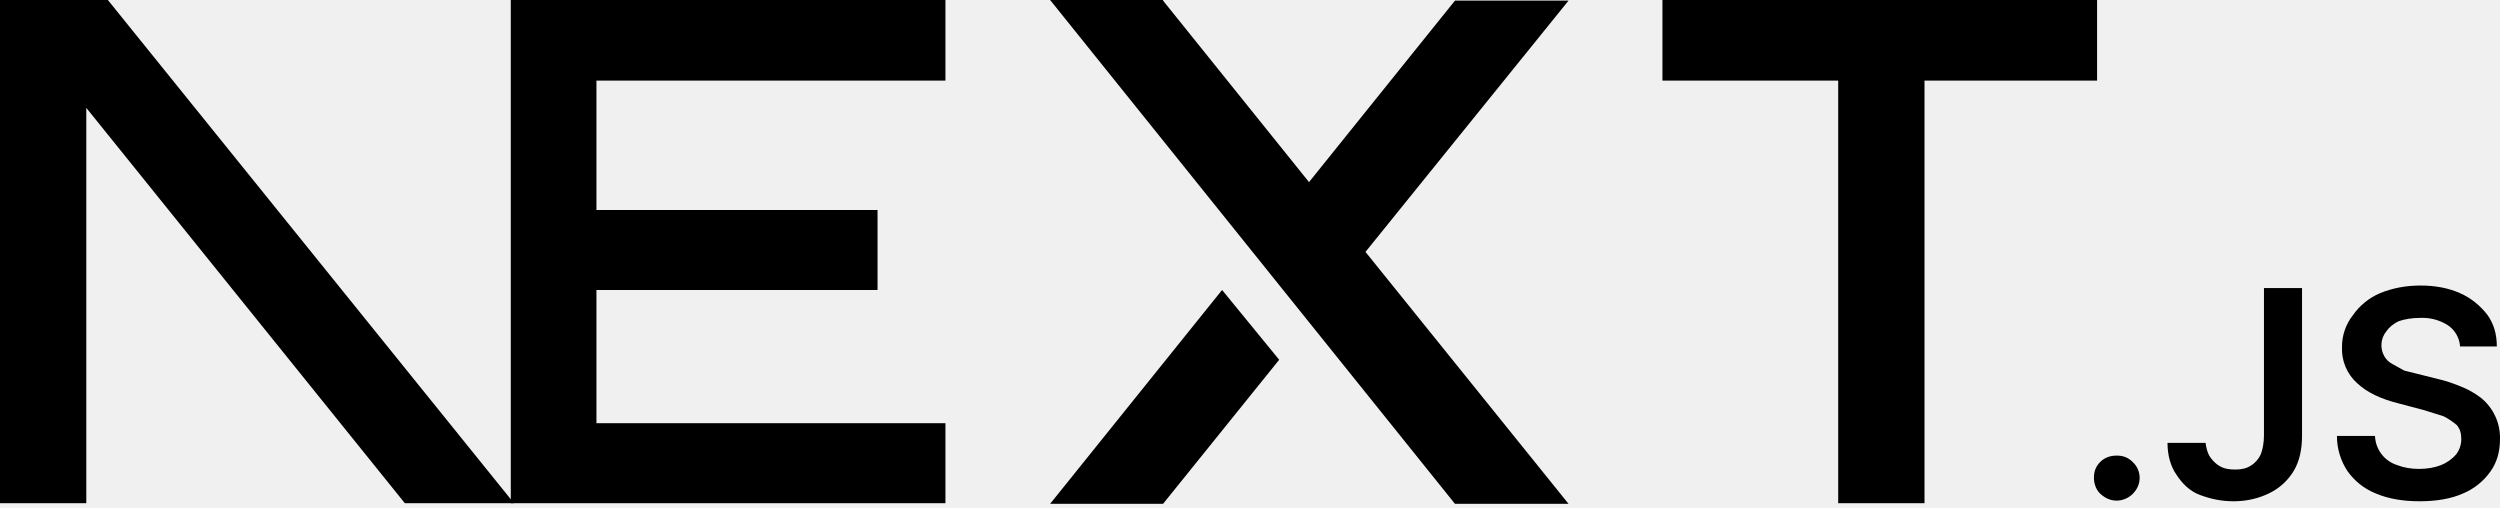
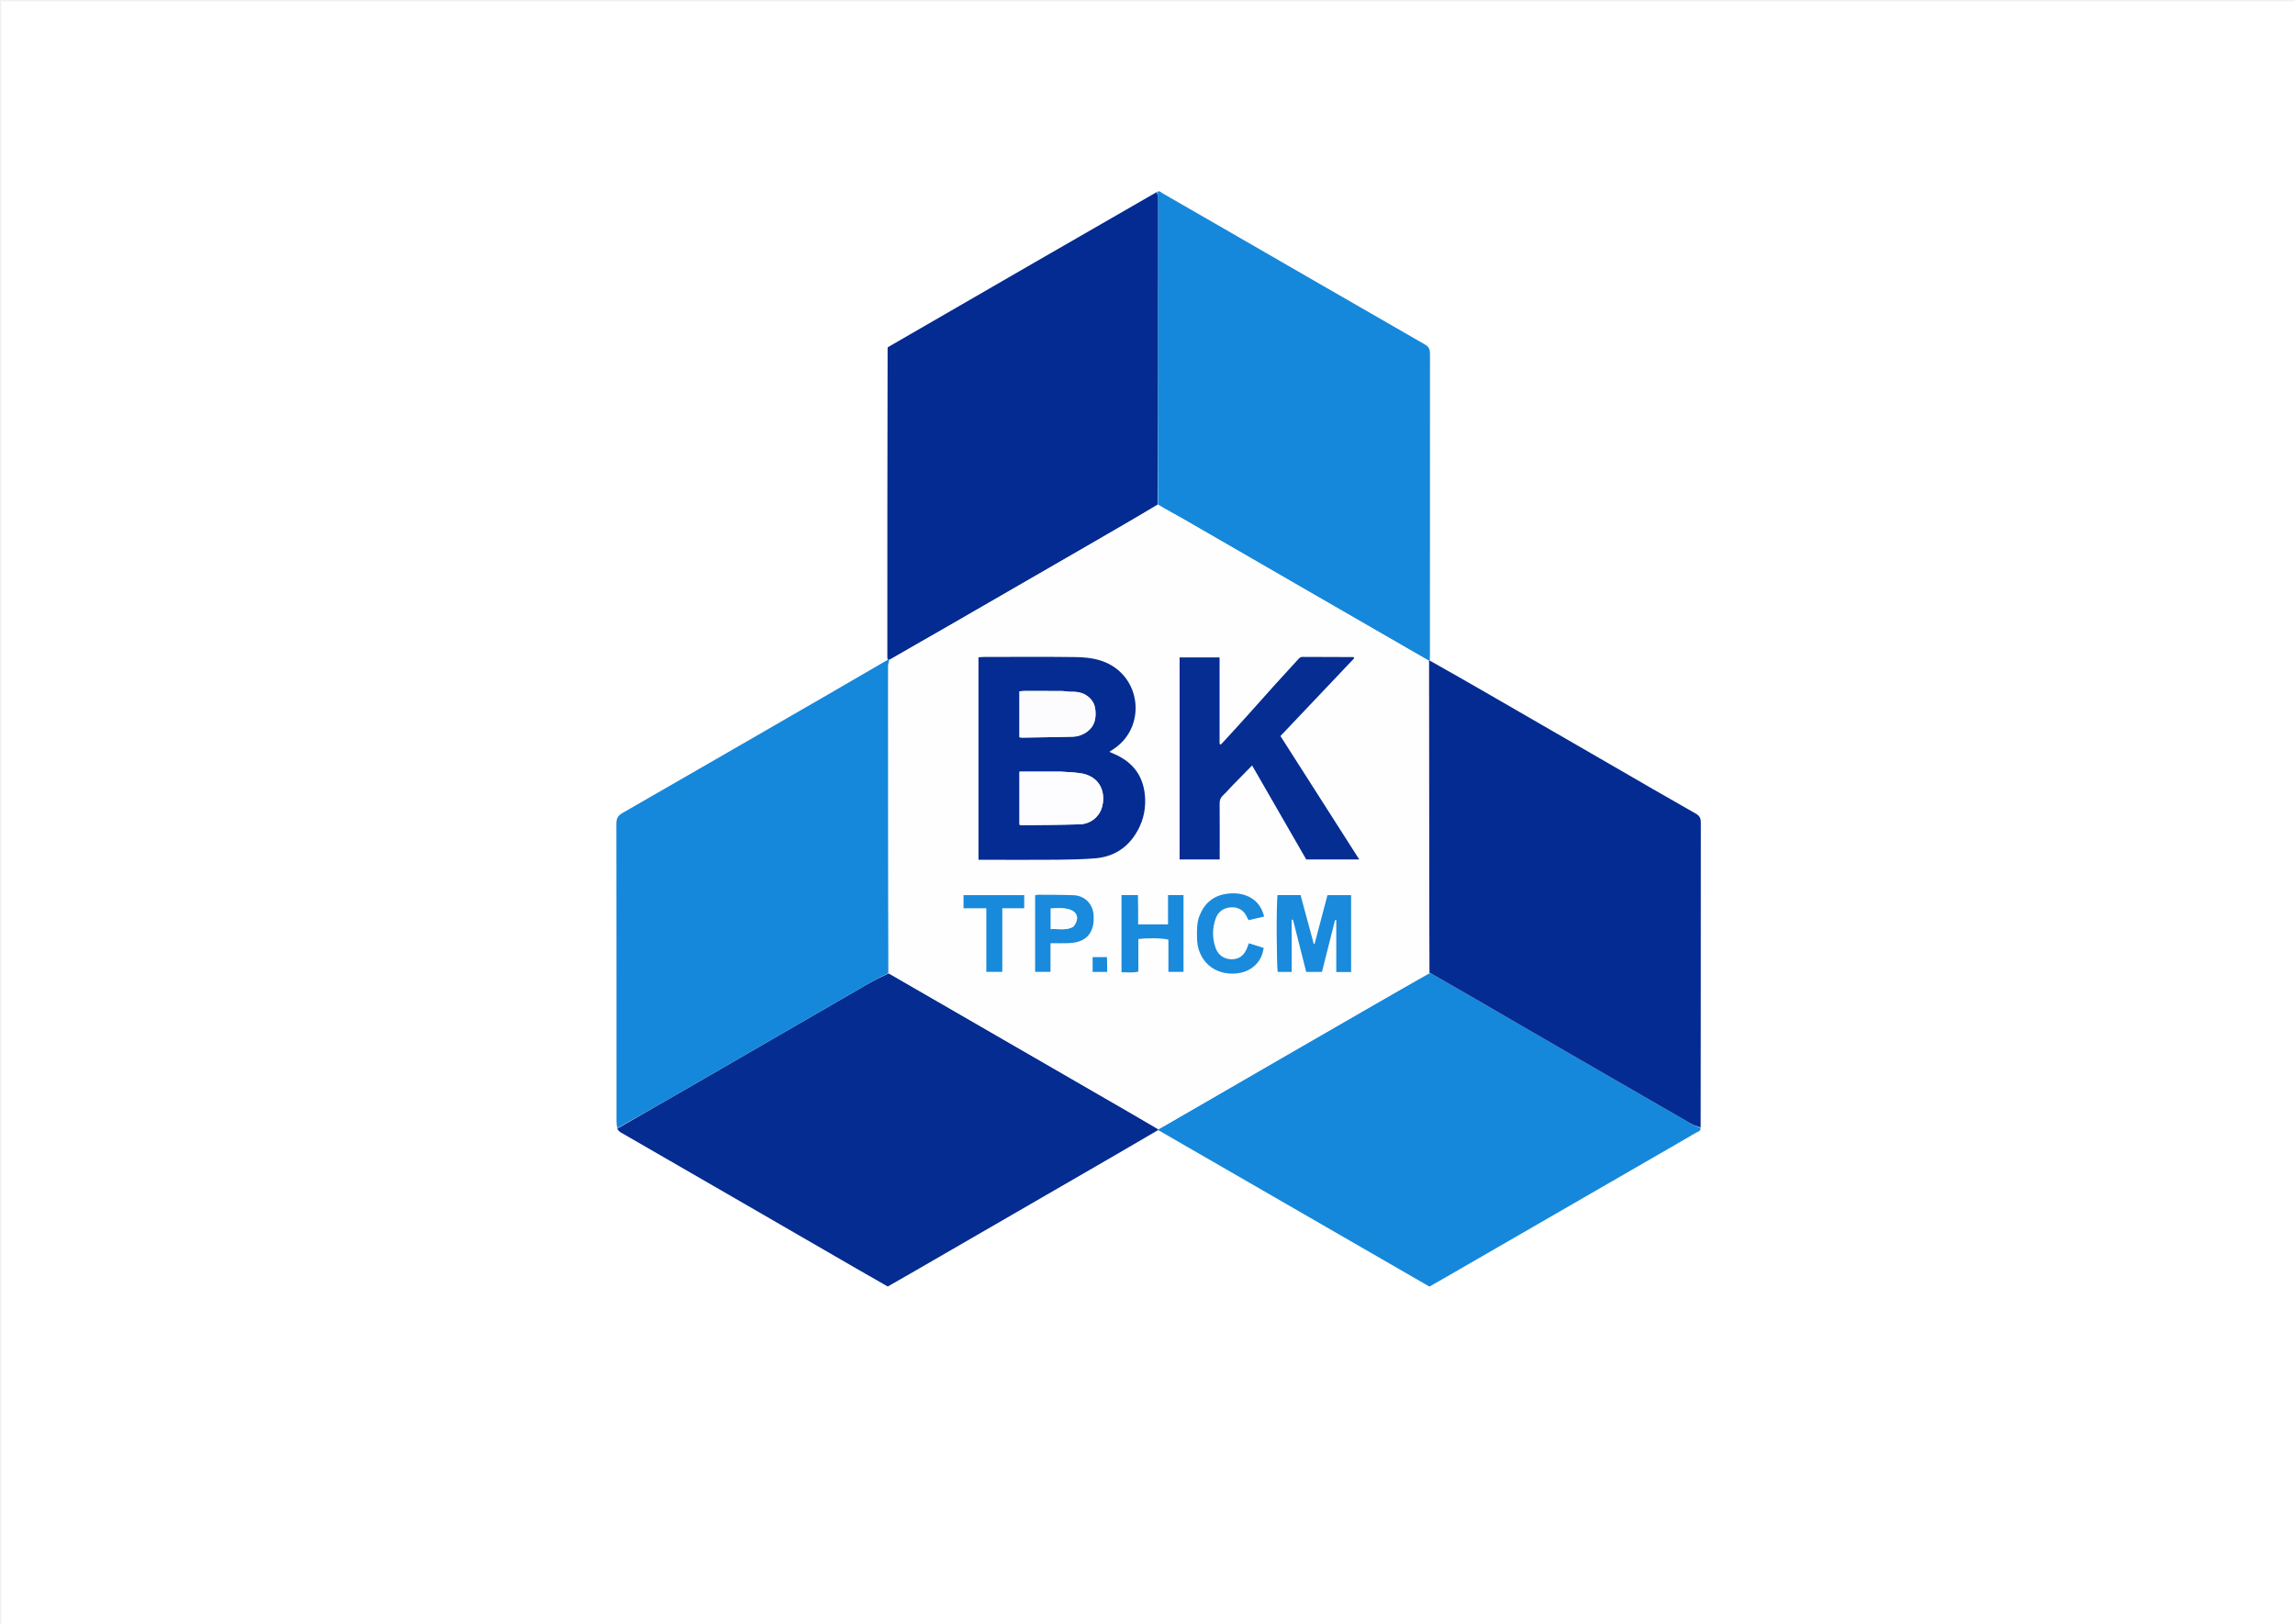
- <svg xmlns="http://www.w3.org/2000/svg" fill="none" viewBox="0 0 394 80">
-   <path fill="#000" d="M262 0h68.5v12.7h-27.2v66.6h-13.6V12.7H262V0ZM149 0v12.7H94v20.4h44.3v12.6H94v21h55v12.6H80.5V0h68.7zm34.3 0h-17.8l63.8 79.4h17.9l-32-39.7 32-39.6h-17.9l-23 28.6-23-28.6zm18.3 56.7-9-11-27.1 33.7h17.8l18.3-22.7z" />
-   <path fill="#000" d="M81 79.3 17 0H0v79.3h13.6V17l50.2 62.3H81Zm252.6-.4c-1 0-1.8-.4-2.5-1s-1.1-1.6-1.1-2.6.3-1.8 1-2.5 1.6-1 2.6-1 1.8.3 2.5 1a3.4 3.4 0 0 1 .6 4.3 3.7 3.7 0 0 1-3 1.8zm23.2-33.5h6v23.3c0 2.1-.4 4-1.3 5.5a9.1 9.1 0 0 1-3.8 3.5c-1.6.8-3.5 1.3-5.7 1.3-2 0-3.7-.4-5.3-1s-2.8-1.8-3.7-3.2c-.9-1.3-1.4-3-1.4-5h6c.1.8.3 1.6.7 2.2s1 1.2 1.6 1.5c.7.4 1.5.5 2.4.5 1 0 1.8-.2 2.4-.6a4 4 0 0 0 1.6-1.8c.3-.8.5-1.8.5-3V45.5zm30.9 9.1a4.4 4.4 0 0 0-2-3.3 7.5 7.5 0 0 0-4.3-1.1c-1.3 0-2.4.2-3.3.5-.9.4-1.6 1-2 1.6a3.5 3.5 0 0 0-.3 4c.3.5.7.9 1.3 1.2l1.8 1 2 .5 3.2.8c1.3.3 2.5.7 3.7 1.2a13 13 0 0 1 3.2 1.8 8.1 8.1 0 0 1 3 6.5c0 2-.5 3.7-1.5 5.1a10 10 0 0 1-4.4 3.5c-1.8.8-4.1 1.2-6.8 1.2-2.6 0-4.9-.4-6.8-1.2-2-.8-3.4-2-4.5-3.5a10 10 0 0 1-1.7-5.6h6a5 5 0 0 0 3.5 4.6c1 .4 2.2.6 3.4.6 1.3 0 2.5-.2 3.5-.6 1-.4 1.8-1 2.4-1.7a4 4 0 0 0 .8-2.4c0-.9-.2-1.6-.7-2.2a11 11 0 0 0-2.1-1.4l-3.2-1-3.8-1c-2.8-.7-5-1.7-6.6-3.2a7.2 7.2 0 0 1-2.4-5.7 8 8 0 0 1 1.7-5 10 10 0 0 1 4.3-3.5c2-.8 4-1.2 6.4-1.2 2.3 0 4.4.4 6.2 1.2 1.8.8 3.2 2 4.3 3.4 1 1.4 1.5 3 1.5 5h-5.8z" />
+ <svg xmlns="http://www.w3.org/2000/svg" version="1.1" id="Layer_1" x="0px" y="0px" width="100%" viewBox="0 0 3508 2481" enable-background="new 0 0 3508 2481" xml:space="preserve">
+   <path fill="#FFFFFF" opacity="1" stroke="none" d=" M1884,2484   C1256,2484 629,2484 2,2484   C2,1656.667 2,829.334 2,2.001   C1171.333,2 2340.666,2 3509.999,2   C3509.999,829.333 3509.999,1656.665 3510,2483.999   C2968.333,2484 2426.667,2484 1884,2484  M1356.704,530.616   C1356.704,530.616 1356.767,531.192 1356.39,533.135   C1356.371,690.194 1356.353,847.253 1356.344,1004.313   C1356.344,1005.64 1356.487,1006.968 1355.705,1009.385   C1325.79,1026.716 1295.896,1044.082 1265.957,1061.372   C1161.16,1121.889 1056.396,1182.46 951.44,1242.699   C944.34,1246.773 942.133,1251.237 942.144,1259.15   C942.37,1410.688 942.307,1562.226 942.338,1713.764   C942.339,1717.405 942.738,1721.046 942.826,1725.944   C944.795,1727.58 946.577,1729.54 948.761,1730.803   C1005.146,1763.403 1061.589,1795.903 1117.987,1828.478   C1181.58,1865.209 1245.133,1902.008 1308.72,1938.75   C1324.784,1948.033 1340.91,1957.21 1356.926,1966.388   C1368.639,1959.703 1379.919,1953.336 1391.133,1946.854   C1482.621,1893.973 1574.1,1841.075 1665.576,1788.171   C1700.38,1768.042 1735.167,1747.882 1771.362,1728.037   C1909.243,1807.535 2047.124,1887.033 2184.973,1966.512   C2197.009,1959.611 2208.552,1953.031 2220.059,1946.389   C2322.263,1887.394 2424.46,1828.386 2526.664,1769.389   C2548.544,1756.759 2570.5,1744.26 2592.257,1731.422   C2595.024,1729.789 2599.671,1729.27 2599.631,1722.36   C2599.644,1668.046 2599.664,1613.733 2599.667,1559.42   C2599.673,1458.79 2599.618,1358.16 2599.785,1257.531   C2599.796,1250.865 2598.144,1247.063 2591.816,1243.486   C2547.55,1218.464 2503.639,1192.812 2459.605,1167.378   C2396.288,1130.805 2332.98,1094.217 2269.635,1057.691   C2241.716,1041.592 2213.717,1025.631 2185.791,1007.782   C2185.757,1003.787 2185.692,999.791 2185.692,995.795   C2185.687,844.262 2185.658,692.728 2185.788,541.195   C2185.794,534.674 2184.554,530.299 2178.242,526.674   C2070.137,464.585 1962.191,402.22 1854.208,339.919   C1828.579,325.132 1802.967,310.318 1777.273,295.647   C1774.701,294.178 1772.29,290.599 1767.069,294.016   C1704.623,330.043 1642.167,366.051 1579.735,402.102   C1505.501,444.968 1431.289,487.871 1356.704,530.616  z" />
+   <path fill="#1588DB" opacity="1" stroke="none" d=" M1768.543,293.612   C1772.29,290.599 1774.701,294.178 1777.273,295.647   C1802.967,310.318 1828.579,325.132 1854.208,339.919   C1962.191,402.22 2070.137,464.585 2178.242,526.674   C2184.554,530.299 2185.794,534.674 2185.788,541.195   C2185.658,692.728 2185.687,844.262 2185.692,995.795   C2185.692,999.791 2185.757,1003.787 2185.448,1008.9   C2185.106,1010.017 2184.337,1009.983 2183.686,1009.706   C2121.709,974.023 2060.378,938.626 1999.058,903.21   C1935.72,866.63 1872.417,829.99 1809.04,793.477   C1796.113,786.03 1782.927,779.033 1769.941,770.904   C1770.062,614.058 1770.111,458.136 1770.076,302.213   C1770.075,299.346 1769.076,296.479 1768.543,293.612  z" />
+   <path fill="#1588DB" opacity="1" stroke="none" d=" M2599.411,1724.294   C2599.671,1729.27 2595.024,1729.789 2592.257,1731.422   C2570.5,1744.26 2548.544,1756.759 2526.664,1769.389   C2424.46,1828.386 2322.263,1887.394 2220.059,1946.389   C2208.552,1953.031 2197.009,1959.611 2184.973,1966.512   C2047.124,1887.033 1909.243,1807.535 1770.727,1727.496   C1770.091,1726.955 1770.394,1726.224 1770.982,1725.888   C1775.042,1723.6 1778.535,1721.682 1781.984,1719.688   C1841.52,1685.268 1901.038,1650.818 1960.584,1616.419   C2007.186,1589.497 2053.802,1562.601 2100.449,1535.76   C2128.371,1519.693 2156.366,1503.752 2185.054,1487.755   C2186.743,1488.011 2187.819,1488.071 2188.653,1488.55   C2210.855,1501.303 2233.055,1514.057 2255.207,1526.895   C2307.565,1557.239 2359.867,1587.679 2412.249,1617.982   C2468.663,1650.617 2525.12,1683.176 2581.624,1715.655   C2587.324,1718.932 2593.471,1721.433 2599.411,1724.294  z" />
+   <path fill="#042C91" opacity="1" stroke="none" d=" M1770.394,1726.224   C1770.394,1726.224 1770.091,1726.955 1770.027,1727.345   C1735.167,1747.882 1700.38,1768.042 1665.576,1788.171   C1574.1,1841.075 1482.621,1893.973 1391.133,1946.854   C1379.919,1953.336 1368.639,1959.703 1356.926,1966.388   C1340.91,1957.21 1324.784,1948.033 1308.72,1938.75   C1245.133,1902.008 1181.58,1865.209 1117.987,1828.478   C1061.589,1795.903 1005.146,1763.403 948.761,1730.803   C946.577,1729.54 944.795,1727.58 943.563,1725.148   C984.969,1701.066 1025.684,1677.863 1066.292,1654.47   C1110.656,1628.913 1154.916,1603.174 1199.229,1577.528   C1240.953,1553.381 1282.643,1529.174 1324.449,1505.169   C1335.359,1498.905 1346.646,1493.297 1358.431,1487.726   C1381.828,1501.197 1404.55,1514.336 1427.279,1527.463   C1528.267,1585.787 1629.268,1644.09 1730.236,1702.449   C1743.703,1710.233 1757.012,1718.292 1770.394,1726.224  z" />
+   <path fill="#032B91" opacity="1" stroke="none" d=" M2599.521,1723.327   C2593.471,1721.433 2587.324,1718.932 2581.624,1715.655   C2525.12,1683.176 2468.663,1650.617 2412.249,1617.982   C2359.867,1587.679 2307.565,1557.239 2255.207,1526.895   C2233.055,1514.057 2210.855,1501.303 2188.653,1488.55   C2187.819,1488.071 2186.743,1488.011 2185.056,1486.846   C2184.334,1327.286 2184.336,1168.635 2184.337,1009.983   C2184.337,1009.983 2185.106,1010.017 2185.43,1009.812   C2213.717,1025.631 2241.716,1041.592 2269.635,1057.691   C2332.98,1094.217 2396.288,1130.805 2459.605,1167.378   C2503.639,1192.812 2547.55,1218.464 2591.816,1243.486   C2598.144,1247.063 2599.796,1250.865 2599.785,1257.531   C2599.618,1358.16 2599.673,1458.79 2599.667,1559.42   C2599.664,1613.733 2599.644,1668.046 2599.521,1723.327  z" />
+   <path fill="#1588DB" opacity="1" stroke="none" d=" M1357.76,1487.388   C1346.646,1493.297 1335.359,1498.905 1324.449,1505.169   C1282.643,1529.174 1240.953,1553.381 1199.229,1577.528   C1154.916,1603.174 1110.656,1628.913 1066.292,1654.47   C1025.684,1677.863 984.969,1701.066 943.626,1724.52   C942.738,1721.046 942.339,1717.405 942.338,1713.764   C942.307,1562.226 942.37,1410.688 942.144,1259.15   C942.133,1251.237 944.34,1246.773 951.44,1242.699   C1056.396,1182.46 1161.16,1121.889 1265.957,1061.372   C1295.896,1044.082 1325.79,1026.716 1356.706,1008.67   C1358.494,1008.013 1359.281,1008.072 1359.571,1008.818   C1358.61,1012.041 1357.789,1014.571 1357.747,1017.113   C1357.589,1026.762 1357.681,1036.415 1357.683,1046.067   C1357.708,1193.174 1357.734,1340.281 1357.76,1487.388  z" />
+   <path fill="#032B91" opacity="1" stroke="none" d=" M1360.068,1008.13   C1359.281,1008.072 1358.494,1008.013 1357.135,1008.125   C1356.487,1006.968 1356.344,1005.64 1356.344,1004.313   C1356.353,847.253 1356.371,690.194 1356.767,532.28   C1357.144,531.425 1357.068,530.758 1357.068,530.758   C1431.289,487.871 1505.501,444.968 1579.735,402.102   C1642.167,366.051 1704.623,330.043 1767.806,293.814   C1769.076,296.479 1770.075,299.346 1770.076,302.213   C1770.111,458.136 1770.062,614.058 1769.346,771.251   C1734.444,792.347 1700.237,812.204 1665.989,831.99   C1594.6,873.233 1523.208,914.474 1451.776,955.643   C1421.26,973.231 1390.641,990.64 1360.068,1008.13  z" />
+   <path fill="#1588DB" opacity="1" stroke="none" d=" M1356.886,530.687   C1357.068,530.758 1357.144,531.425 1356.955,531.308   C1356.767,531.192 1356.704,530.616 1356.886,530.687  z" />
+   <path fill="#FEFEFF" opacity="1" stroke="none" d=" M1359.571,1008.818   C1390.641,990.64 1421.26,973.231 1451.776,955.643   C1523.208,914.474 1594.6,873.233 1665.989,831.99   C1700.237,812.204 1734.444,792.347 1769.265,772.175   C1782.927,779.033 1796.113,786.03 1809.04,793.477   C1872.417,829.99 1935.72,866.63 1999.058,903.21   C2060.378,938.626 2121.709,974.023 2183.686,1009.706   C2184.336,1168.635 2184.334,1327.286 2184.331,1486.845   C2156.366,1503.752 2128.371,1519.693 2100.449,1535.76   C2053.802,1562.601 2007.186,1589.497 1960.584,1616.419   C1901.038,1650.818 1841.52,1685.268 1781.984,1719.688   C1778.535,1721.682 1775.042,1723.6 1770.982,1725.888   C1757.012,1718.292 1743.703,1710.233 1730.236,1702.449   C1629.268,1644.09 1528.267,1585.787 1427.279,1527.463   C1404.55,1514.336 1381.828,1501.197 1358.431,1487.726   C1357.734,1340.281 1357.708,1193.174 1357.683,1046.067   C1357.681,1036.415 1357.589,1026.762 1357.747,1017.113   C1357.789,1014.571 1358.61,1012.041 1359.571,1008.818  M1495.666,1265   C1495.666,1281.193 1495.666,1297.386 1495.666,1314.154   C1500.177,1314.154 1503.458,1314.154 1506.739,1314.154   C1543.405,1314.154 1580.072,1314.373 1616.735,1314.064   C1635.671,1313.905 1654.652,1313.474 1673.519,1311.979   C1699.92,1309.888 1721.005,1297.804 1735.491,1275.255   C1746.016,1258.872 1751.096,1240.954 1750.382,1221.343   C1749.215,1189.271 1734.261,1166.579 1705.022,1153.323   C1702.132,1152.012 1699.226,1150.74 1695.672,1149.16   C1698.877,1147.039 1701.399,1145.447 1703.842,1143.741   C1750.386,1111.234 1745.107,1040.206 1694.438,1014.563   C1677.844,1006.165 1659.976,1004.57 1642.119,1004.343   C1596.127,1003.759 1550.123,1004.14 1504.125,1004.168   C1501.553,1004.17 1498.981,1004.471 1495.666,1004.679   C1495.666,1091.145 1495.666,1177.072 1495.666,1265  M1949.191,1046.23   C1921.749,1077.048 1894.225,1107.791 1866.204,1138.073   C1865.522,1137.744 1864.84,1137.415 1864.158,1137.087   C1864.158,1093.025 1864.158,1048.964 1864.158,1004.857   C1843.093,1004.857 1823.003,1004.857 1803.071,1004.857   C1803.071,1108.292 1803.071,1211.015 1803.071,1313.695   C1823.7,1313.695 1843.58,1313.695 1864.336,1313.695   C1864.336,1311.001 1864.336,1308.764 1864.336,1306.527   C1864.336,1280.542 1864.471,1254.556 1864.227,1228.574   C1864.176,1223.175 1865.555,1219.171 1869.593,1215.496   C1874.495,1211.035 1878.728,1205.847 1883.363,1201.085   C1893.267,1190.909 1903.244,1180.805 1913.905,1169.943   C1941.673,1218.164 1969.167,1265.911 1996.677,1313.686   C2023.37,1313.686 2049.847,1313.686 2077.665,1313.686   C2037.239,1250.374 1997.413,1188.001 1957.205,1125.029   C1994.995,1085.167 2032.58,1045.52 2069.957,1006.093   C2069.201,1004.86 2069.033,1004.345 2068.864,1004.344   C2042.881,1004.255 2016.898,1004.261 1990.917,1004.075   C1987.8,1004.053 1986.287,1005.565 1984.419,1007.64   C1973.083,1020.232 1961.568,1032.663 1949.191,1046.23  M1974.331,1447   C1974.331,1433.299 1974.331,1419.598 1974.331,1405.898   C1975.012,1405.805 1975.692,1405.713 1976.372,1405.62   C1983.169,1432.415 1989.966,1459.21 1996.645,1485.54   C2005.333,1485.54 2012.834,1485.54 2020.645,1485.54   C2027.414,1458.711 2034.038,1432.458 2040.662,1406.205   C2041.3,1406.307 2041.938,1406.41 2042.576,1406.512   C2042.576,1432.736 2042.576,1458.96 2042.576,1485.694   C2050.45,1485.694 2057.572,1485.694 2065.191,1485.694   C2065.191,1446.342 2065.191,1407.543 2065.191,1368.193   C2052.898,1368.193 2041.118,1368.193 2029.129,1368.193   C2022.472,1393.389 2015.953,1418.063 2009.434,1442.737   C2009.001,1442.788 2008.569,1442.84 2008.137,1442.891   C2001.409,1417.991 1994.681,1393.091 1987.932,1368.117   C1975.696,1368.117 1964.19,1368.117 1952.773,1368.117   C1950.807,1380.709 1951.272,1478.76 1953.179,1485.544   C1960.078,1485.544 1966.902,1485.544 1974.332,1485.544   C1974.332,1472.899 1974.332,1460.949 1974.331,1447  M1714.29,1381.2   C1714.29,1416.033 1714.29,1450.867 1714.29,1486.036   C1723.56,1485.992 1731.416,1487.222 1740.01,1485.034   C1740.01,1468.153 1740.01,1451.651 1740.01,1435.306   C1753.659,1433.4 1778.258,1433.846 1785.985,1436.27   C1785.985,1452.473 1785.985,1468.976 1785.985,1485.439   C1794.332,1485.439 1801.735,1485.439 1809.01,1485.439   C1809.01,1445.825 1809.01,1407.029 1809.01,1368.09   C1801.103,1368.09 1793.906,1368.09 1785.402,1368.09   C1785.402,1383.321 1785.402,1398.076 1785.402,1412.964   C1769.587,1412.964 1755.097,1412.964 1739.71,1412.964   C1739.71,1405.115 1739.756,1397.851 1739.698,1390.587   C1739.637,1383.097 1739.475,1375.607 1739.357,1368.074   C1730.528,1368.074 1722.977,1368.074 1714.29,1368.074   C1714.29,1372.106 1714.29,1375.685 1714.29,1381.2  M1605.703,1468.896   C1605.703,1460.038 1605.703,1451.18 1605.703,1441.62   C1615.64,1441.62 1624.253,1441.878 1632.845,1441.569   C1655.059,1440.773 1666.68,1431.918 1670.715,1414.6   C1671.824,1409.841 1671.801,1404.715 1671.631,1399.781   C1671.02,1382.093 1658.493,1369.006 1640.726,1368.317   C1622.447,1367.608 1604.133,1367.801 1585.834,1367.671   C1584.627,1367.662 1583.416,1368.268 1582.261,1368.574   C1582.261,1407.828 1582.261,1446.611 1582.261,1485.467   C1590.28,1485.467 1597.684,1485.467 1605.703,1485.467   C1605.703,1480.084 1605.703,1475.464 1605.703,1468.896  M1909.687,1370.908   C1898.547,1365.304 1886.676,1364.493 1874.646,1366.246   C1854.441,1369.192 1841.024,1380.738 1833.519,1399.608   C1829.202,1410.462 1829.605,1421.747 1829.658,1433.05   C1829.824,1468.573 1856.656,1492.092 1891.799,1487.632   C1909.367,1485.402 1928.215,1473.833 1931.545,1448.839   C1924.185,1446.547 1916.728,1444.225 1908.893,1441.786   C1907.542,1445.397 1906.682,1448.238 1905.445,1450.903   C1900.836,1460.826 1893.508,1466.558 1882.039,1466.244   C1870.933,1465.94 1861.921,1459.883 1857.988,1448.64   C1852.774,1433.735 1852.932,1418.589 1858.296,1403.755   C1862.388,1392.438 1871.729,1386.996 1882.995,1386.765   C1893.148,1386.556 1901.497,1391.552 1905.922,1401.491   C1906.58,1402.967 1907.424,1404.359 1908.534,1406.453   C1916.298,1404.635 1923.924,1402.851 1932.301,1400.891   C1928.883,1387.871 1922.533,1377.928 1909.687,1370.908  M1507.675,1446.999   C1507.675,1459.85 1507.675,1472.7 1507.675,1485.392   C1516.409,1485.392 1523.8,1485.392 1532.031,1485.392   C1532.031,1452.751 1532.031,1420.952 1532.031,1388.202   C1543.686,1388.202 1554.514,1388.202 1565.536,1388.202   C1565.536,1380.832 1565.536,1374.456 1565.536,1368.167   C1534.266,1368.167 1503.788,1368.167 1472.82,1368.167   C1472.82,1374.889 1472.82,1381.024 1472.82,1388.268   C1484.424,1388.268 1495.56,1388.268 1507.675,1388.268   C1507.675,1407.905 1507.675,1426.452 1507.675,1446.999  M1692.325,1475.011   C1692.215,1470.879 1692.106,1466.747 1692.005,1462.948   C1683.791,1462.948 1677.003,1462.948 1670.172,1462.948   C1670.172,1470.861 1670.172,1478.04 1670.172,1485.511   C1677.715,1485.511 1684.746,1485.511 1692.325,1485.511   C1692.325,1482.167 1692.325,1479.55 1692.325,1475.011  z" />
+   <path fill="#052C92" opacity="1" stroke="none" d=" M1495.666,1264   C1495.666,1177.072 1495.666,1091.145 1495.666,1004.679   C1498.981,1004.471 1501.553,1004.17 1504.125,1004.168   C1550.123,1004.14 1596.127,1003.759 1642.119,1004.343   C1659.976,1004.57 1677.844,1006.165 1694.438,1014.563   C1745.107,1040.206 1750.386,1111.234 1703.842,1143.741   C1701.399,1145.447 1698.877,1147.039 1695.672,1149.16   C1699.226,1150.74 1702.132,1152.012 1705.022,1153.323   C1734.261,1166.579 1749.215,1189.271 1750.382,1221.343   C1751.096,1240.954 1746.016,1258.872 1735.491,1275.255   C1721.005,1297.804 1699.92,1309.888 1673.519,1311.979   C1654.652,1313.474 1635.671,1313.905 1616.735,1314.064   C1580.072,1314.373 1543.405,1314.154 1506.739,1314.154   C1503.458,1314.154 1500.177,1314.154 1495.666,1314.154   C1495.666,1297.386 1495.666,1281.193 1495.666,1264  M1620.965,1179.423   C1600.134,1179.423 1579.304,1179.423 1558.319,1179.423   C1558.319,1207.229 1558.319,1233.94 1558.319,1260.401   C1559.574,1260.87 1560.178,1261.298 1560.776,1261.29   C1590.651,1260.925 1620.538,1260.92 1650.394,1259.966   C1666.619,1259.447 1679.651,1249.02 1684.097,1234.79   C1690.619,1213.914 1683.555,1186.282 1650.643,1181.722   C1641.48,1180.453 1632.182,1180.165 1620.965,1179.423  M1633.726,1057.318   C1630.114,1056.927 1626.504,1056.219 1622.889,1056.198   C1603.92,1056.085 1584.949,1056.124 1565.978,1056.17   C1563.419,1056.176 1560.86,1056.517 1558.296,1056.703   C1558.296,1080.414 1558.296,1103.52 1558.296,1126.942   C1560.164,1127.145 1561.444,1127.421 1562.719,1127.401   C1588.296,1127.002 1613.878,1126.745 1639.448,1126.037   C1647.481,1125.814 1655.085,1123.27 1661.727,1118.387   C1672.912,1110.164 1675.531,1098.728 1674.363,1085.696   C1673.431,1075.301 1668.459,1067.603 1659.61,1062.277   C1652.174,1057.802 1643.979,1057.042 1633.726,1057.318  z" />
+   <path fill="#052D92" opacity="1" stroke="none" d=" M1949.652,1045.689   C1961.568,1032.663 1973.083,1020.232 1984.419,1007.64   C1986.287,1005.565 1987.8,1004.053 1990.917,1004.075   C2016.898,1004.261 2042.881,1004.255 2068.864,1004.344   C2069.033,1004.345 2069.201,1004.86 2069.957,1006.093   C2032.58,1045.52 1994.995,1085.167 1957.205,1125.029   C1997.413,1188.001 2037.239,1250.374 2077.665,1313.686   C2049.847,1313.686 2023.37,1313.686 1996.677,1313.686   C1969.167,1265.911 1941.673,1218.164 1913.905,1169.943   C1903.244,1180.805 1893.267,1190.909 1883.363,1201.085   C1878.728,1205.847 1874.495,1211.035 1869.593,1215.496   C1865.555,1219.171 1864.176,1223.175 1864.227,1228.574   C1864.471,1254.556 1864.336,1280.542 1864.336,1306.527   C1864.336,1308.764 1864.336,1311.001 1864.336,1313.695   C1843.58,1313.695 1823.7,1313.695 1803.071,1313.695   C1803.071,1211.015 1803.071,1108.292 1803.071,1004.857   C1823.003,1004.857 1843.093,1004.857 1864.158,1004.857   C1864.158,1048.964 1864.158,1093.025 1864.158,1137.087   C1864.84,1137.415 1865.522,1137.744 1866.204,1138.073   C1894.225,1107.791 1921.749,1077.048 1949.652,1045.689  z" />
+   <path fill="#198ADC" opacity="1" stroke="none" d=" M1974.332,1447.999   C1974.332,1460.949 1974.332,1472.899 1974.332,1485.544   C1966.902,1485.544 1960.078,1485.544 1953.179,1485.544   C1951.272,1478.76 1950.807,1380.709 1952.773,1368.117   C1964.19,1368.117 1975.696,1368.117 1987.932,1368.117   C1994.681,1393.091 2001.409,1417.991 2008.137,1442.891   C2008.569,1442.84 2009.001,1442.788 2009.434,1442.737   C2015.953,1418.063 2022.472,1393.389 2029.129,1368.193   C2041.118,1368.193 2052.898,1368.193 2065.191,1368.193   C2065.191,1407.543 2065.191,1446.342 2065.191,1485.694   C2057.572,1485.694 2050.45,1485.694 2042.576,1485.694   C2042.576,1458.96 2042.576,1432.736 2042.576,1406.512   C2041.938,1406.41 2041.3,1406.307 2040.662,1406.205   C2034.038,1432.458 2027.414,1458.711 2020.645,1485.54   C2012.834,1485.54 2005.333,1485.54 1996.645,1485.54   C1989.966,1459.21 1983.169,1432.415 1976.372,1405.62   C1975.692,1405.713 1975.012,1405.805 1974.331,1405.898   C1974.331,1419.598 1974.331,1433.299 1974.332,1447.999  z" />
+   <path fill="#1A8BDC" opacity="1" stroke="none" d=" M1714.29,1380.232   C1714.29,1375.685 1714.29,1372.106 1714.29,1368.074   C1722.977,1368.074 1730.528,1368.074 1739.357,1368.074   C1739.475,1375.607 1739.637,1383.097 1739.698,1390.587   C1739.756,1397.851 1739.71,1405.115 1739.71,1412.964   C1755.097,1412.964 1769.587,1412.964 1785.402,1412.964   C1785.402,1398.076 1785.402,1383.321 1785.402,1368.09   C1793.906,1368.09 1801.103,1368.09 1809.01,1368.09   C1809.01,1407.029 1809.01,1445.825 1809.01,1485.439   C1801.735,1485.439 1794.332,1485.439 1785.985,1485.439   C1785.985,1468.976 1785.985,1452.473 1785.985,1436.27   C1778.258,1433.846 1753.659,1433.4 1740.01,1435.306   C1740.01,1451.651 1740.01,1468.153 1740.01,1485.034   C1731.416,1487.222 1723.56,1485.992 1714.29,1486.036   C1714.29,1450.867 1714.29,1416.033 1714.29,1380.232  z" />
+   <path fill="#198ADC" opacity="1" stroke="none" d=" M1605.703,1469.87   C1605.703,1475.464 1605.703,1480.084 1605.703,1485.467   C1597.684,1485.467 1590.28,1485.467 1582.261,1485.467   C1582.261,1446.611 1582.261,1407.828 1582.261,1368.574   C1583.416,1368.268 1584.627,1367.662 1585.834,1367.671   C1604.133,1367.801 1622.447,1367.608 1640.726,1368.317   C1658.493,1369.006 1671.02,1382.093 1671.631,1399.781   C1671.801,1404.715 1671.824,1409.841 1670.715,1414.6   C1666.68,1431.918 1655.059,1440.773 1632.845,1441.569   C1624.253,1441.878 1615.64,1441.62 1605.703,1441.62   C1605.703,1451.18 1605.703,1460.038 1605.703,1469.87  M1640.975,1416.238   C1650.778,1403.62 1646.989,1392.697 1631.667,1389.302   C1623.187,1387.424 1614.763,1388.301 1606.177,1388.538   C1606.177,1399.485 1606.177,1409.323 1606.177,1420.148   C1617.714,1419.348 1628.952,1422.721 1640.975,1416.238  z" />
+   <path fill="#1A8BDC" opacity="1" stroke="none" d=" M1910.343,1371.282   C1922.533,1377.928 1928.883,1387.871 1932.301,1400.891   C1923.924,1402.851 1916.298,1404.635 1908.534,1406.453   C1907.424,1404.359 1906.58,1402.967 1905.922,1401.491   C1901.497,1391.552 1893.148,1386.556 1882.995,1386.765   C1871.729,1386.996 1862.388,1392.438 1858.296,1403.755   C1852.932,1418.589 1852.774,1433.735 1857.988,1448.64   C1861.921,1459.883 1870.933,1465.94 1882.039,1466.244   C1893.508,1466.558 1900.836,1460.826 1905.445,1450.903   C1906.682,1448.238 1907.542,1445.397 1908.893,1441.786   C1916.728,1444.225 1924.185,1446.547 1931.545,1448.839   C1928.215,1473.833 1909.367,1485.402 1891.799,1487.632   C1856.656,1492.092 1829.824,1468.573 1829.658,1433.05   C1829.605,1421.747 1829.202,1410.462 1833.519,1399.608   C1841.024,1380.738 1854.441,1369.192 1874.646,1366.246   C1886.676,1364.493 1898.547,1365.304 1910.343,1371.282  z" />
+   <path fill="#178ADC" opacity="1" stroke="none" d=" M1507.675,1446   C1507.675,1426.452 1507.675,1407.905 1507.675,1388.268   C1495.56,1388.268 1484.424,1388.268 1472.82,1388.268   C1472.82,1381.024 1472.82,1374.889 1472.82,1368.167   C1503.788,1368.167 1534.266,1368.167 1565.536,1368.167   C1565.536,1374.456 1565.536,1380.832 1565.536,1388.202   C1554.514,1388.202 1543.686,1388.202 1532.031,1388.202   C1532.031,1420.952 1532.031,1452.751 1532.031,1485.392   C1523.8,1485.392 1516.409,1485.392 1507.675,1485.392   C1507.675,1472.7 1507.675,1459.85 1507.675,1446  z" />
+   <path fill="#178ADC" opacity="1" stroke="none" d=" M1692.325,1475.972   C1692.325,1479.55 1692.325,1482.167 1692.325,1485.511   C1684.746,1485.511 1677.715,1485.511 1670.172,1485.511   C1670.172,1478.04 1670.172,1470.861 1670.172,1462.948   C1677.003,1462.948 1683.791,1462.948 1692.005,1462.948   C1692.106,1466.747 1692.215,1470.879 1692.325,1475.972  z" />
+   <path fill="#FDFCFE" opacity="1" stroke="none" d=" M1621.955,1179.425   C1632.182,1180.165 1641.48,1180.453 1650.643,1181.722   C1683.555,1186.282 1690.619,1213.914 1684.097,1234.79   C1679.651,1249.02 1666.619,1259.447 1650.394,1259.966   C1620.538,1260.92 1590.651,1260.925 1560.776,1261.29   C1560.178,1261.298 1559.574,1260.87 1558.319,1260.401   C1558.319,1233.94 1558.319,1207.229 1558.319,1179.423   C1579.304,1179.423 1600.134,1179.423 1621.955,1179.425  z" />
+   <path fill="#FCFCFE" opacity="1" stroke="none" d=" M1634.643,1057.36   C1643.979,1057.042 1652.174,1057.802 1659.61,1062.277   C1668.459,1067.603 1673.431,1075.301 1674.363,1085.696   C1675.531,1098.728 1672.912,1110.164 1661.727,1118.387   C1655.085,1123.27 1647.481,1125.814 1639.448,1126.037   C1613.878,1126.745 1588.296,1127.002 1562.719,1127.401   C1561.444,1127.421 1560.164,1127.145 1558.296,1126.942   C1558.296,1103.52 1558.296,1080.414 1558.296,1056.703   C1560.86,1056.517 1563.419,1056.176 1565.978,1056.17   C1584.949,1056.124 1603.92,1056.085 1622.889,1056.198   C1626.504,1056.219 1630.114,1056.927 1634.643,1057.36  z" />
+   <path fill="#FCFCFE" opacity="1" stroke="none" d=" M1640.324,1416.734   C1628.952,1422.721 1617.714,1419.348 1606.177,1420.148   C1606.177,1409.323 1606.177,1399.485 1606.177,1388.538   C1614.763,1388.301 1623.187,1387.424 1631.667,1389.302   C1646.989,1392.697 1650.778,1403.62 1640.324,1416.734  z" />
</svg>
